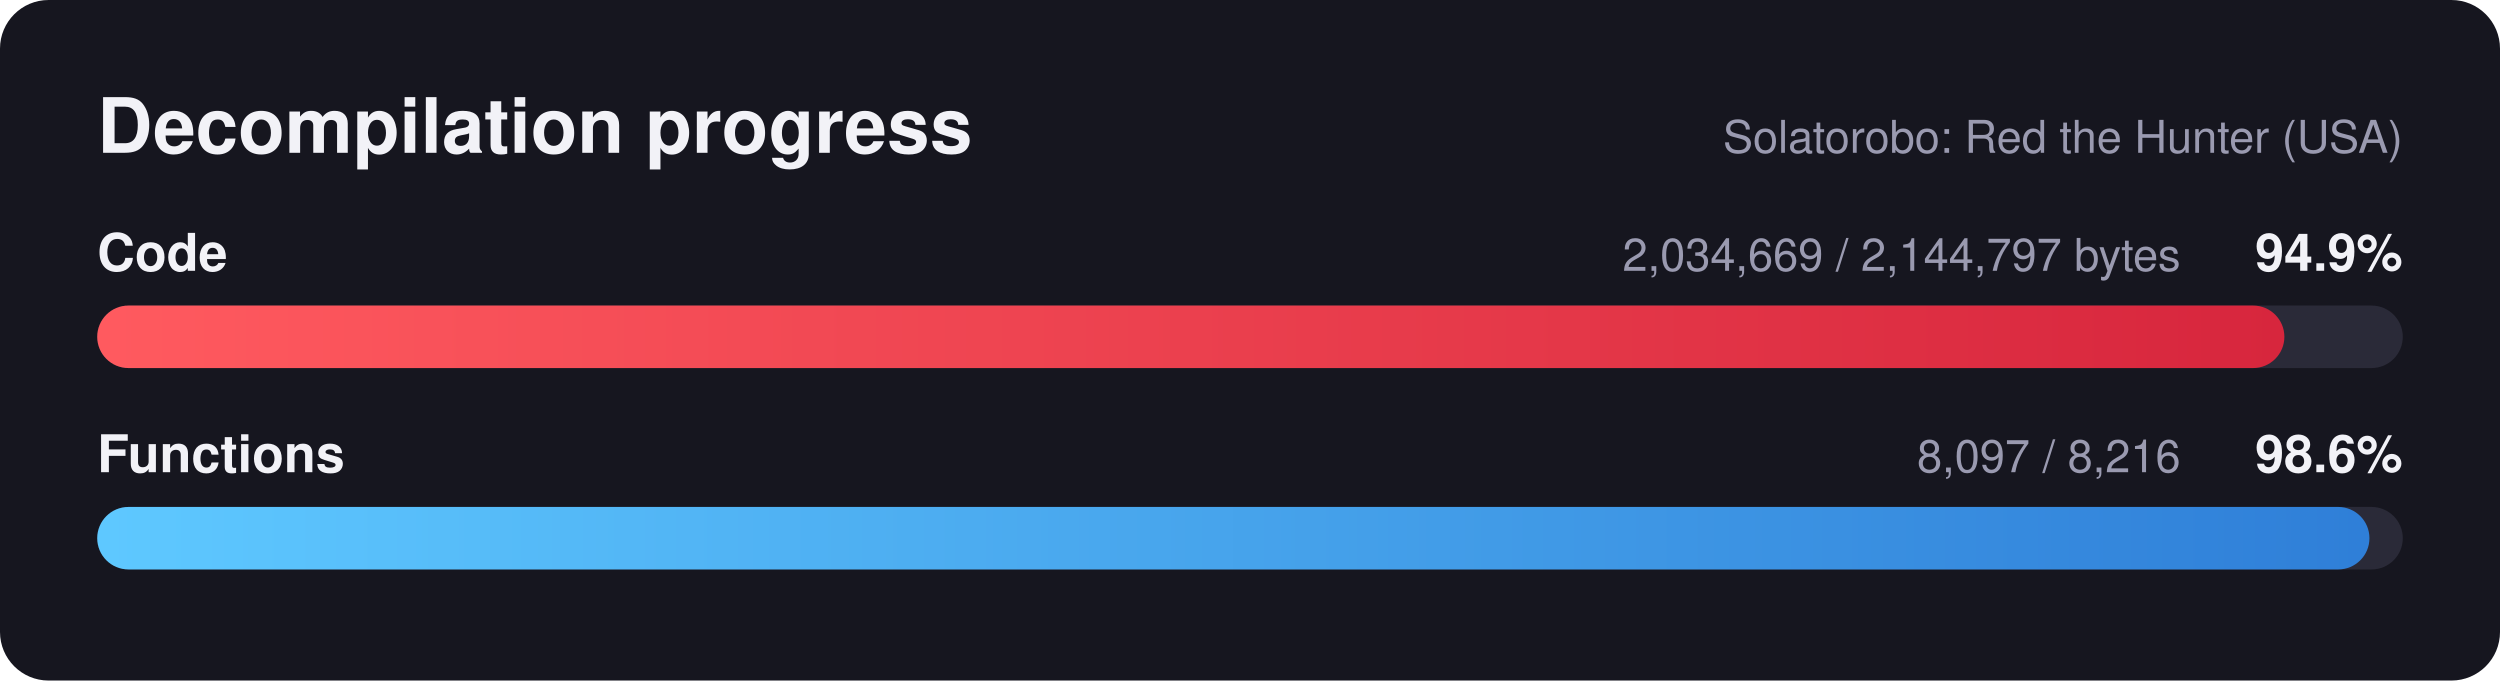
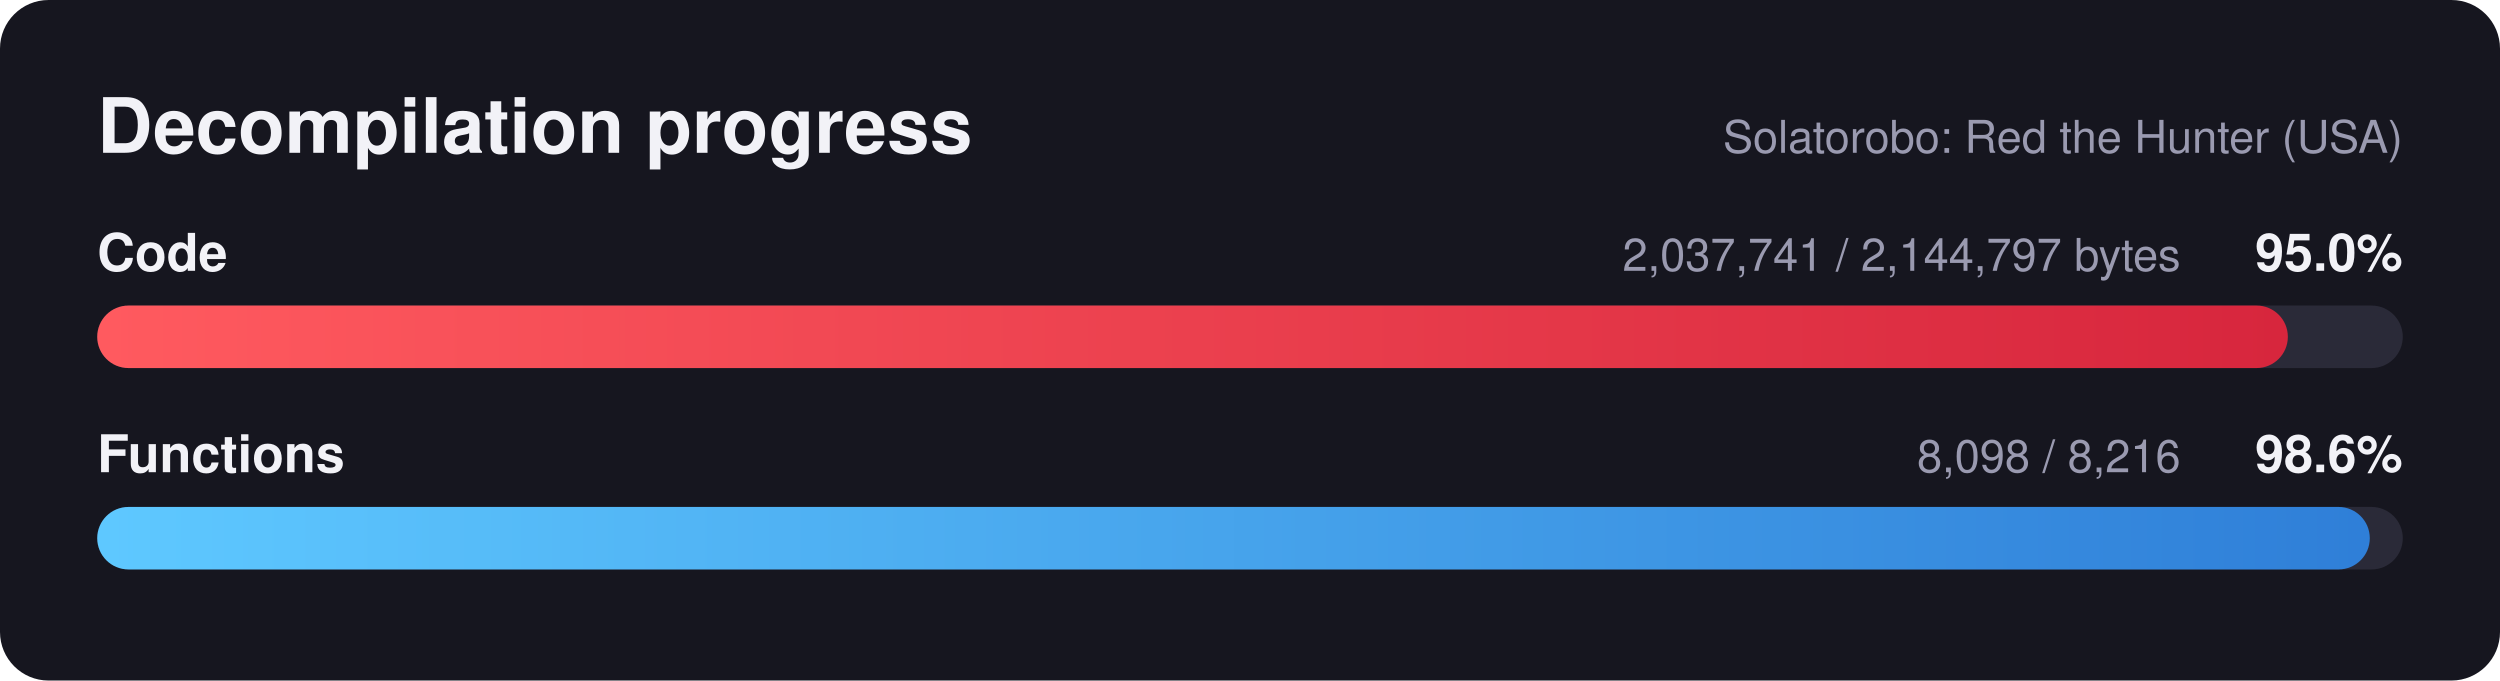
<svg xmlns="http://www.w3.org/2000/svg" width="720" height="196" viewBox="0 0 720 196" font-family="Segoe UI, Helvetica, Arial, sans-serif">
  <defs>
    <linearGradient id="red" x1="0" x2="1" y1="0" y2="0">
      <stop offset="0" stop-color="#ff5a5f" />
      <stop offset="1" stop-color="#d7263d" />
    </linearGradient>
    <linearGradient id="blue" x1="0" x2="1" y1="0" y2="0">
      <stop offset="0" stop-color="#5ec8ff" />
      <stop offset="1" stop-color="#2f7fd8" />
    </linearGradient>
  </defs>
  <rect width="720" height="196" rx="14" fill="#16161f" />
  <text x="28" y="44" fill="#f2f2f7" font-size="22" font-weight="700">Decompilation progress</text>
  <text x="692" y="44" fill="#9a9ab0" font-size="13" text-anchor="end">Solatorobo: Red the Hunter (USA)</text>
  <text x="28" y="78" fill="#f2f2f7" font-size="15" font-weight="600">Code</text>
-   <text x="692" y="78" fill="#f2f2f7" font-size="15" font-weight="700" text-anchor="end">94.9%</text>
-   <text x="628" y="78" fill="#9a9ab0" font-size="13" text-anchor="end">2,034,669 / 2,144,797 bytes</text>
+   <text x="692" y="78" fill="#f2f2f7" font-size="15" font-weight="700" text-anchor="end">95.0%</text>
+   <text x="628" y="78" fill="#9a9ab0" font-size="13" text-anchor="end">2,037,741 / 2,144,797 bytes</text>
  <rect x="28" y="88" width="664" height="18" rx="9.0" fill="#2a2a38" />
-   <rect x="28" y="88" width="629.9" height="18" rx="9.0" fill="url(#red)" />
+   <rect x="28" y="88" width="630.9" height="18" rx="9.0" fill="url(#red)" />
  <text x="28" y="136" fill="#f2f2f7" font-size="15" font-weight="600">Functions</text>
  <text x="692" y="136" fill="#f2f2f7" font-size="15" font-weight="700" text-anchor="end">98.6%</text>
-   <text x="628" y="136" fill="#9a9ab0" font-size="13" text-anchor="end">8,097 / 8,216</text>
+   <text x="628" y="136" fill="#9a9ab0" font-size="13" text-anchor="end">8,098 / 8,216</text>
  <rect x="28" y="146" width="664" height="18" rx="9.0" fill="#2a2a38" />
-   <rect x="28" y="146" width="654.4" height="18" rx="9.0" fill="url(#blue)" />
+   <rect x="28" y="146" width="654.5" height="18" rx="9.0" fill="url(#blue)" />
</svg>
